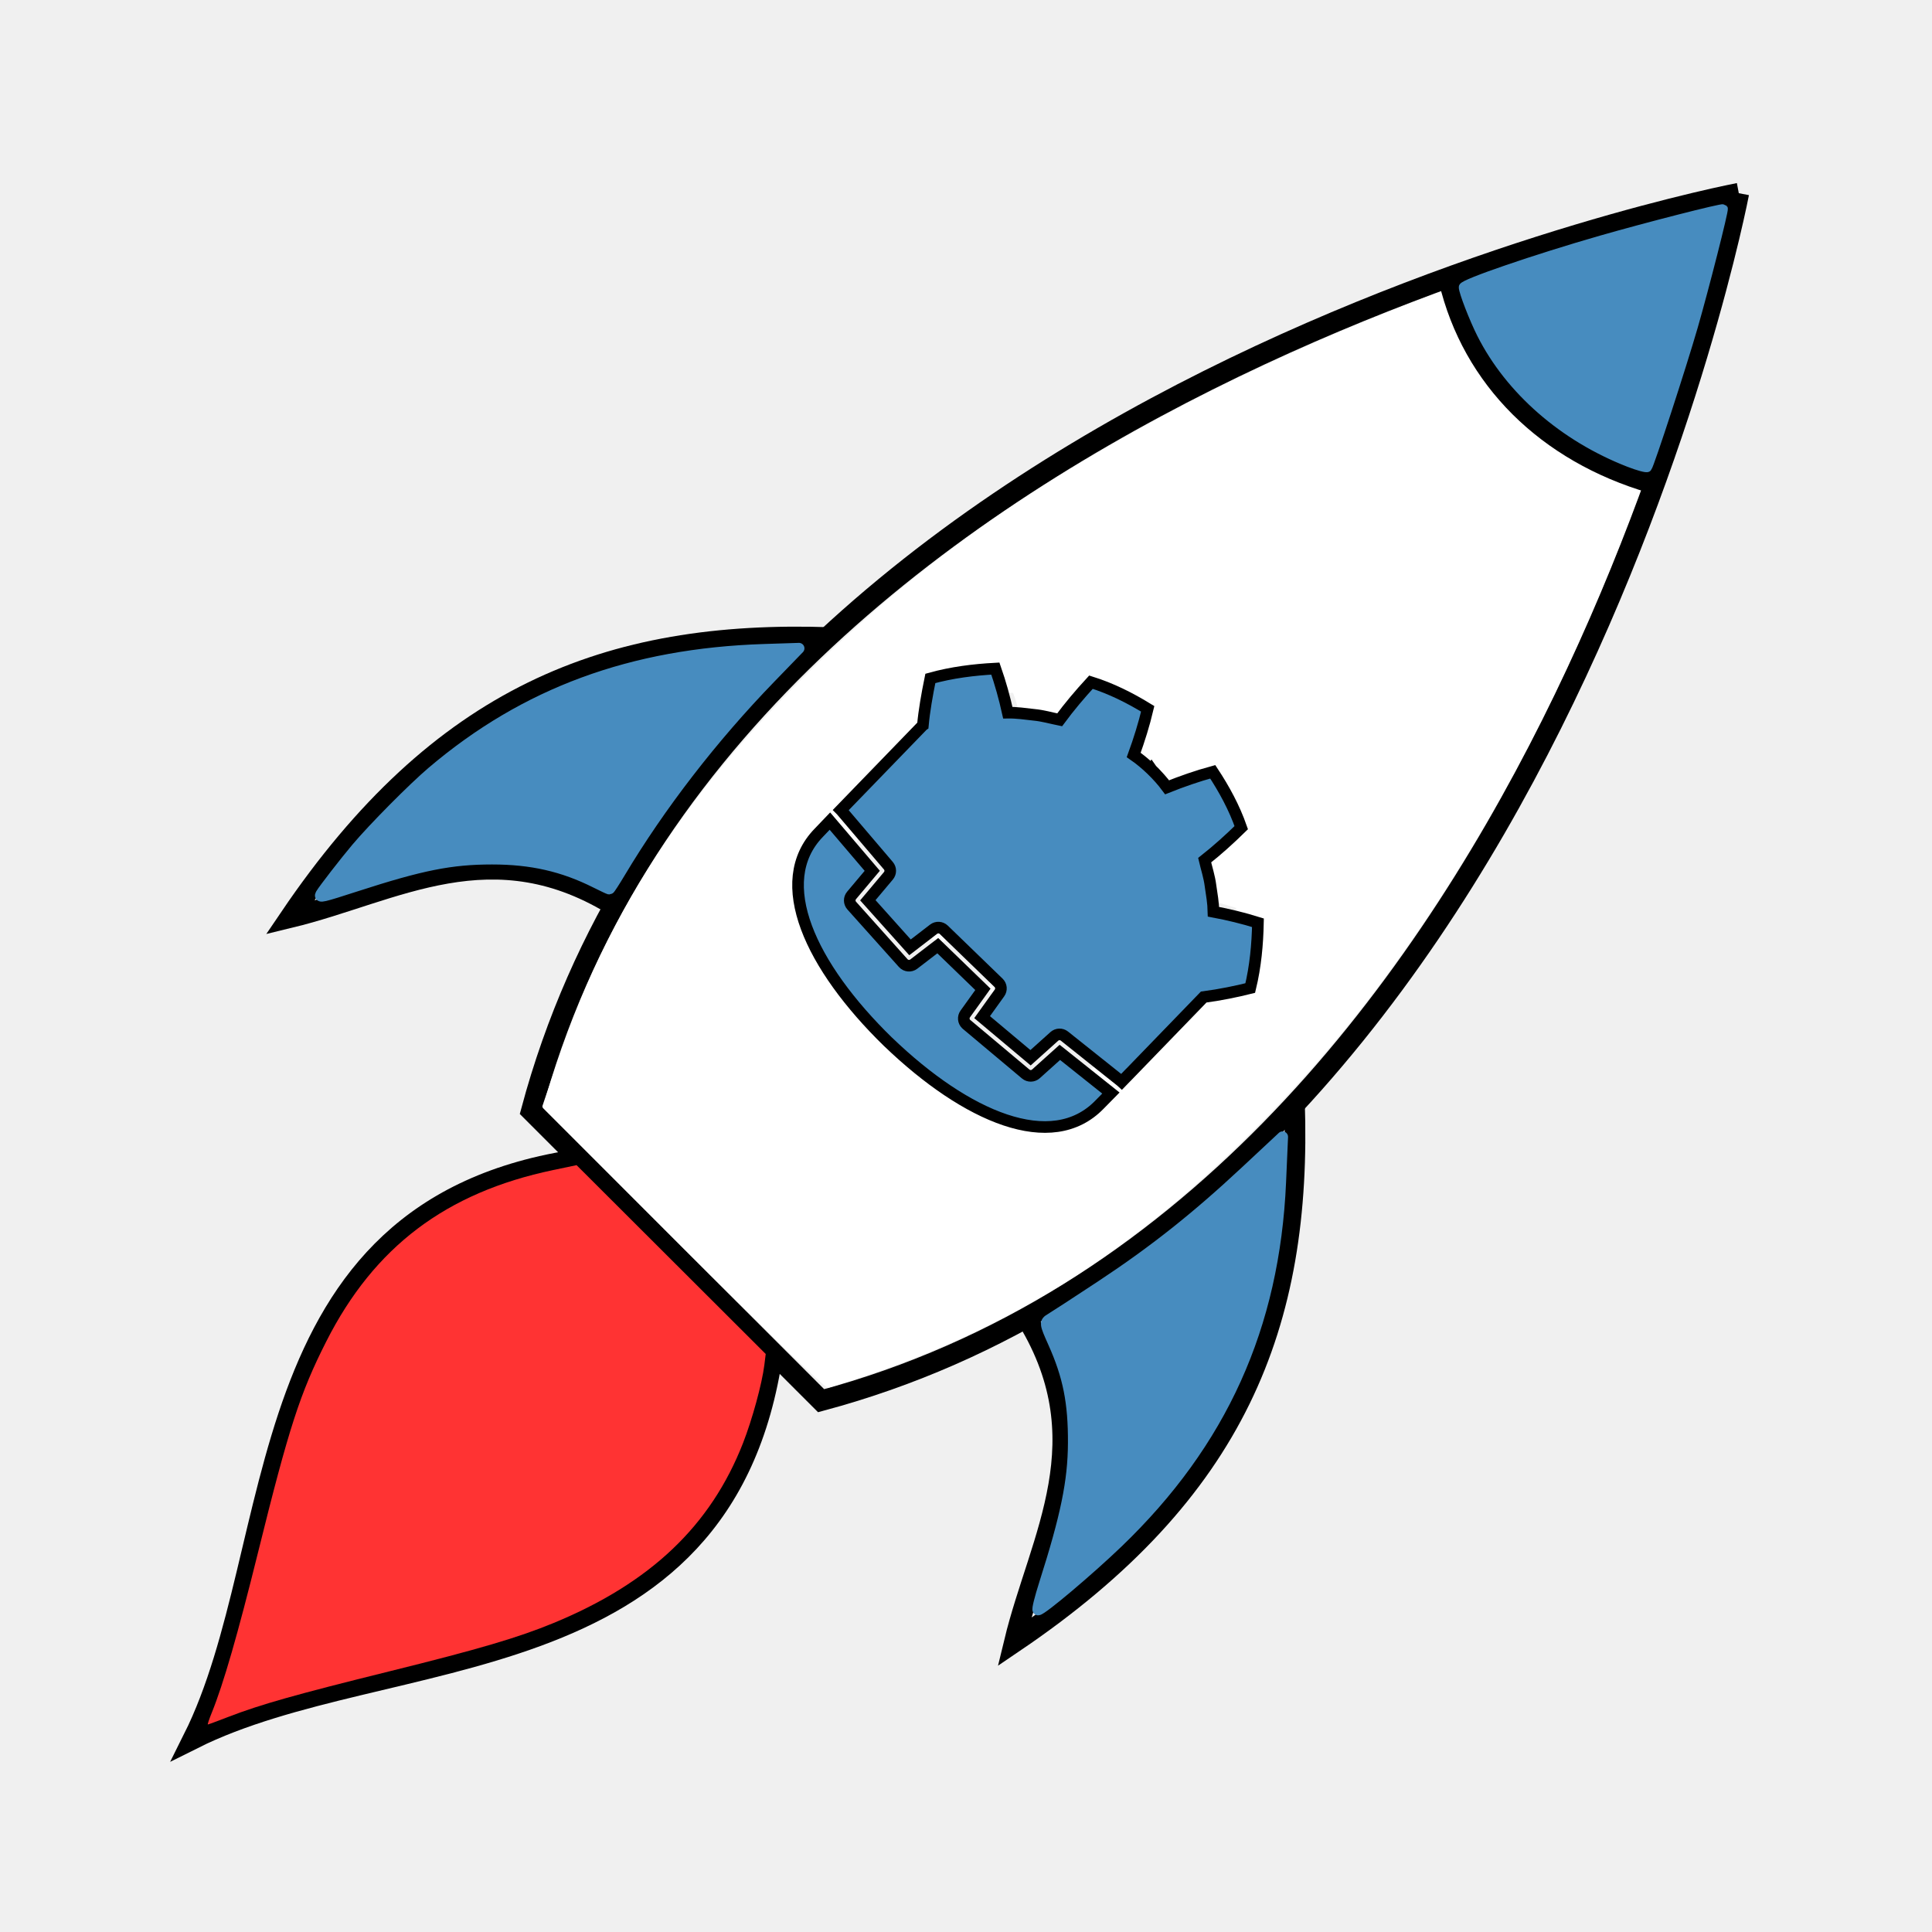
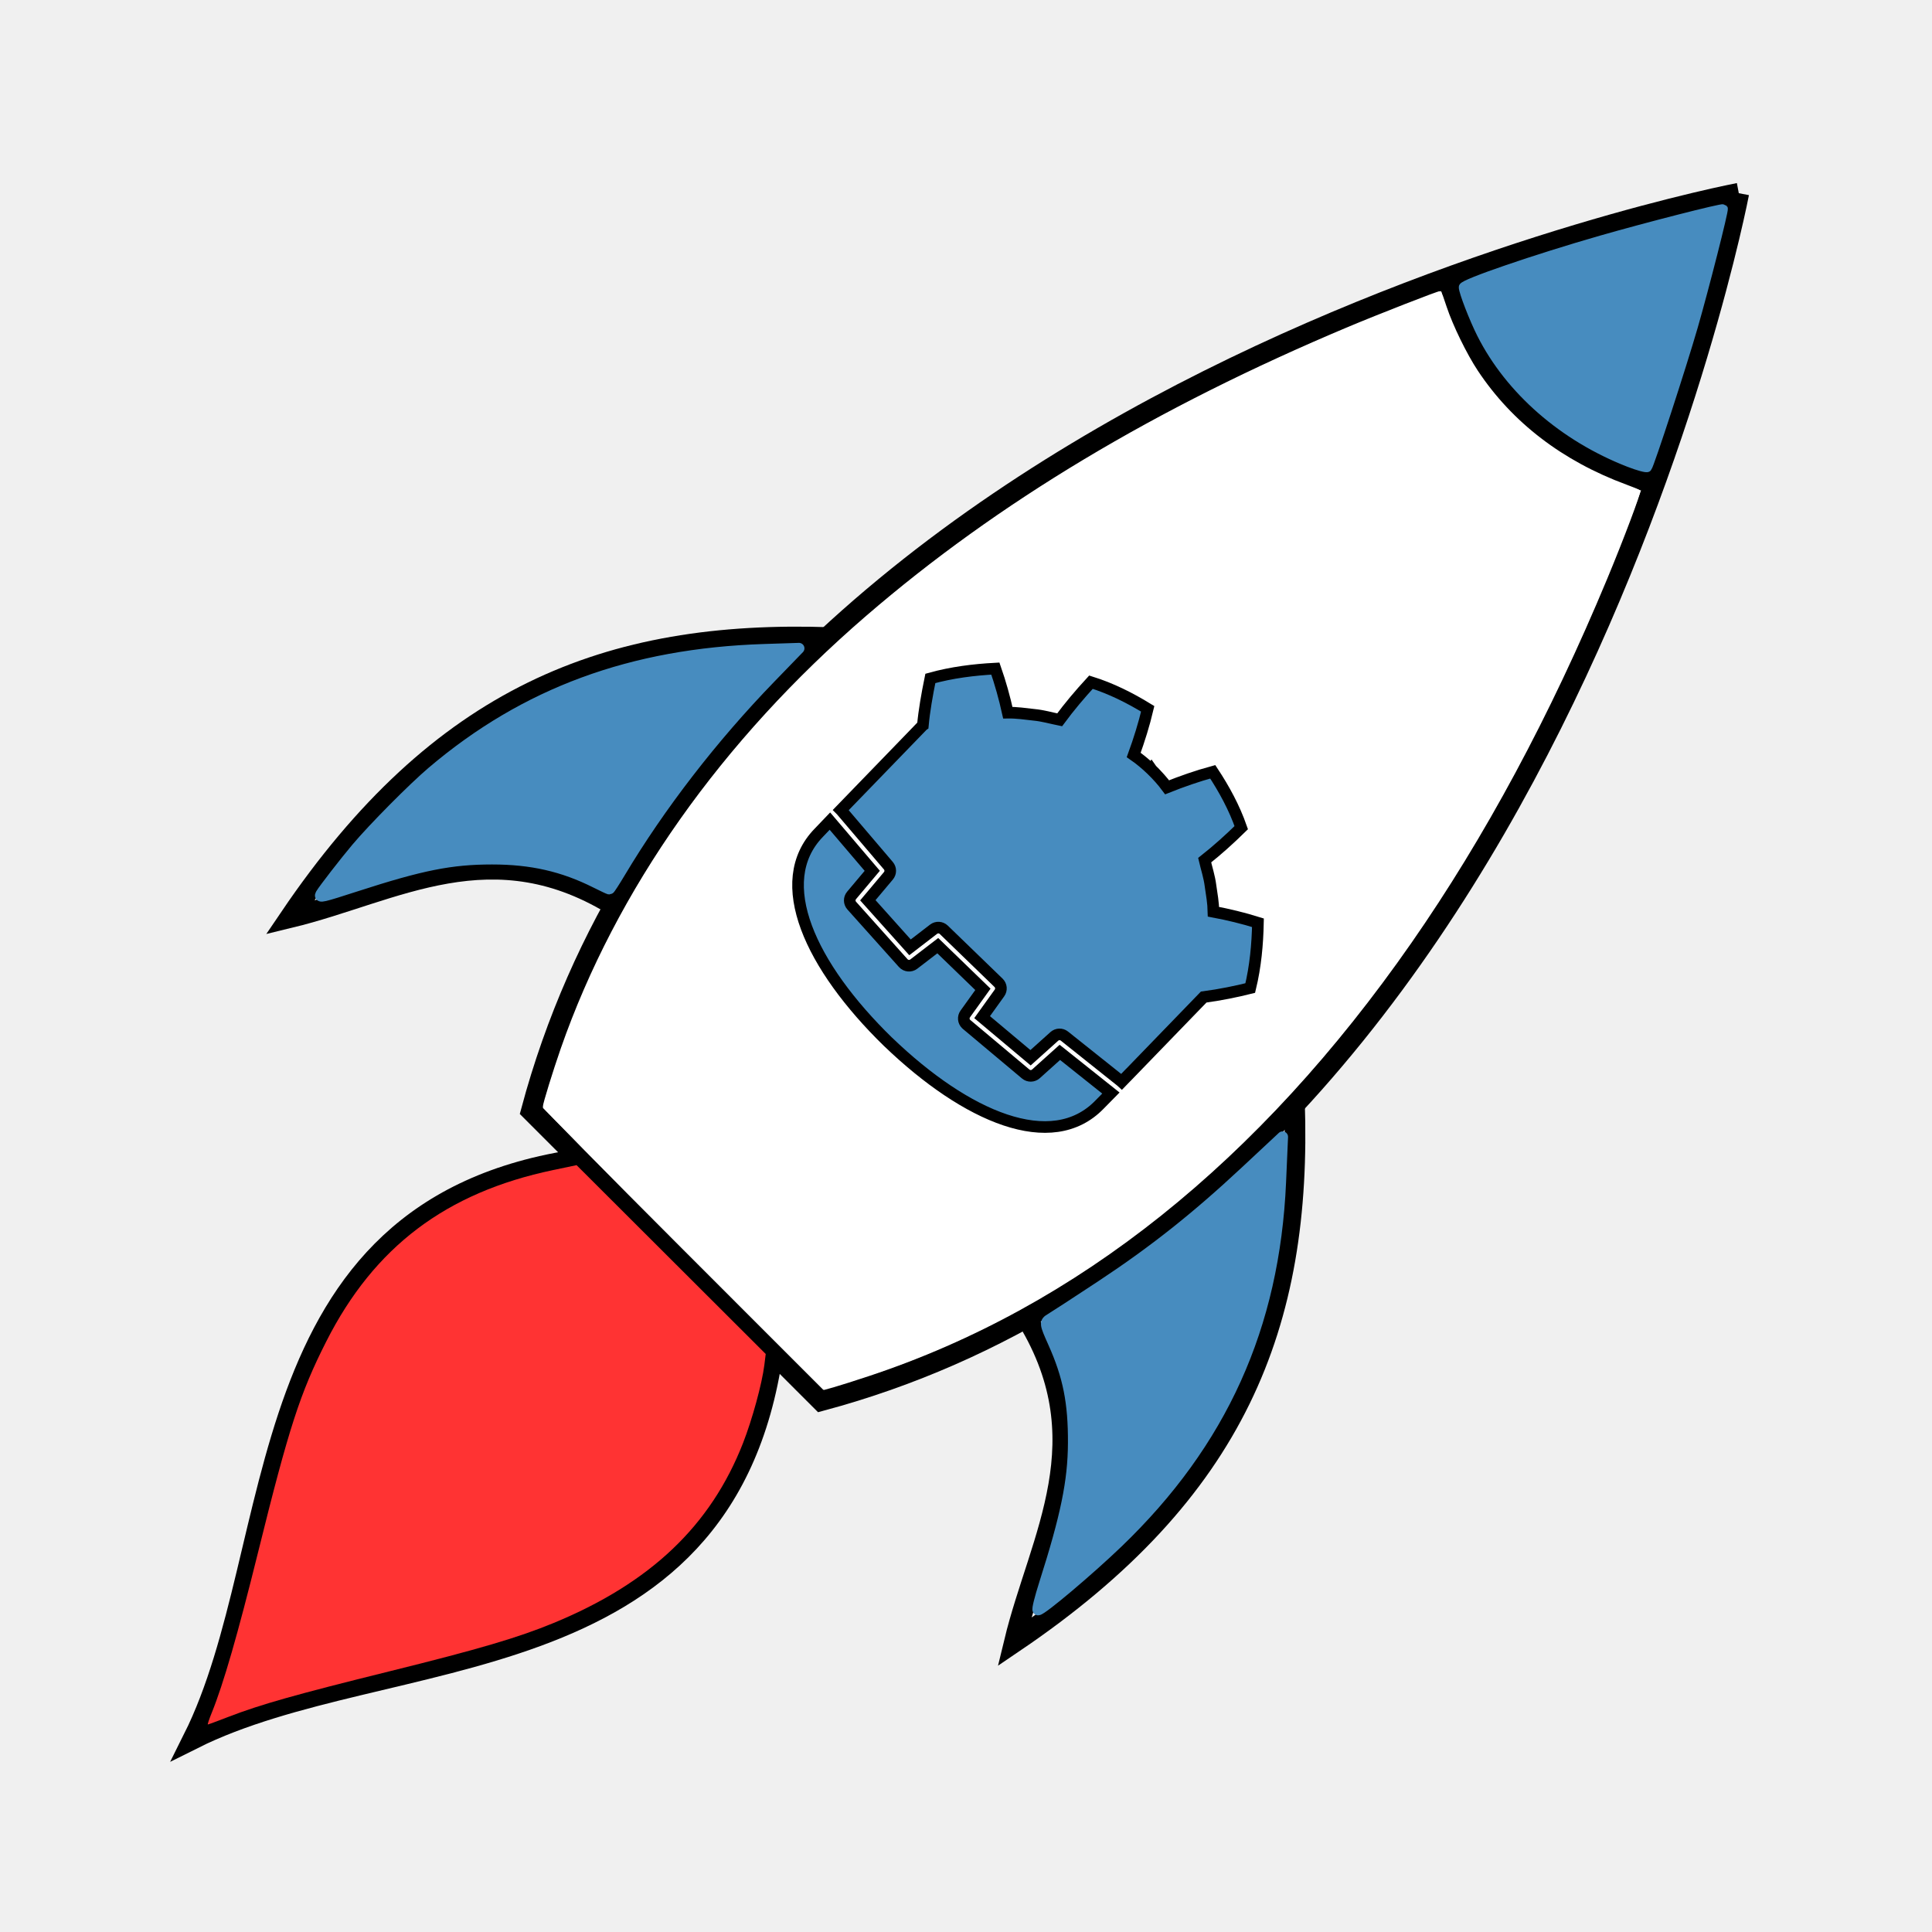
<svg xmlns="http://www.w3.org/2000/svg" width="200.0px" height="200.0px" viewBox="0 0 200.0 200.0" version="1.1" id="SVGRoot">
  <defs id="defs6056" />
  <g id="layer1">
    <path style="fill:none;stroke:#000000;stroke-width:2.135;stroke-linecap:butt;stroke-linejoin:miter;stroke-dasharray:none;stroke-opacity:1" d="m 180,20 c 0,0 -104.904,20 -125,95 l 30,30 C 160,124.904 180,20 180,20" id="path7792" />
    <path style="fill:none;stroke:#000000;stroke-width:2.135;stroke-linecap:butt;stroke-linejoin:miter;stroke-opacity:1;stroke-dasharray:none" d="m 60,120 c -35,5 -30,40 -40,60 20,-10 55,-5 60,-40 v 0 0" id="path7852" />
    <path style="fill:none;stroke:#000000;stroke-width:2.135;stroke-linecap:butt;stroke-linejoin:miter;stroke-opacity:1;stroke-dasharray:none" d="M 86,66 C 62.819,65.199 45.512,72.101 30,95 40.891,92.368 51.012,85.729 64,94 v 0" id="path7872" />
    <path style="fill:none;stroke:#000000;stroke-width:2.135;stroke-linecap:butt;stroke-linejoin:miter;stroke-opacity:1;stroke-dasharray:none" d="m 134,114 c 0.801,23.181 -6.101,40.488 -29,56 2.632,-10.891 9.271,-21.012 1,-34 v 0" id="path7872-6" />
    <path style="font-variation-settings:'wght' 524;fill:#ff3333;fill-rule:evenodd;stroke:#ff3333;stroke-width:0;stroke-linecap:round;stroke-linejoin:round;stroke-dashoffset:7.022;fill-opacity:1;stroke-opacity:1;stroke-dasharray:none" d="m 21.919,177.307 c 1.216,-2.999 2.691,-8.113 4.803,-16.642 3.193,-12.901 4.339,-16.44 7.057,-21.806 4.958,-9.786 12.401,-15.41 23.471,-17.732 l 2.437,-0.511 9.79,9.774 9.79,9.774 -0.143,1.152 c -0.239,1.921 -1.251,5.626 -2.203,8.062 -3.347,8.567 -9.587,14.496 -19.61,18.633 -3.666,1.513 -7.732,2.711 -16.918,4.985 -9.8,2.426 -13.427,3.451 -16.741,4.731 -1.126,0.435 -2.086,0.79 -2.135,0.79 -0.049,0 0.132,-0.544 0.401,-1.209 z" id="path9364" />
    <path style="font-variation-settings:'wght' 524;fill:#478cbf;fill-opacity:1;fill-rule:evenodd;stroke:#478cbf;stroke-width:1.134;stroke-linecap:round;stroke-linejoin:round;stroke-dasharray:none;stroke-dashoffset:7.022;stroke-opacity:1" d="m 108.126,163.952 c 2.23,-6.986 2.973,-10.599 2.994,-14.556 0.022,-4.214 -0.524,-6.949 -2.075,-10.407 -0.894,-1.993 -0.907,-2.102 -0.292,-2.464 0.354,-0.208 2.701,-1.736 5.216,-3.396 5.468,-3.609 9.863,-7.092 15,-11.889 l 3.803,-3.551 -0.206,4.696 c -0.657,14.934 -6.092,26.96 -16.859,37.303 -2.97,2.853 -7.839,6.965 -8.247,6.965 -0.108,0 0.192,-1.216 0.667,-2.702 z" id="path9626" />
-     <path style="font-variation-settings:'wght' 524;fill:#ffffff;fill-opacity:1;fill-rule:evenodd;stroke:#ffffff;stroke-width:0.378;stroke-linecap:round;stroke-linejoin:round;stroke-dasharray:none;stroke-dashoffset:7.022;stroke-opacity:1" d="m 70.845,129.055 -14.507,-14.524 1.525,-4.532 C 62.865,95.131 70.652,82.941 83.151,70.41 93.78,59.755 105.124,51.485 120.37,43.28 c 12.145,-6.537 26.704,-12.601 40.706,-16.954 5.775,-1.796 16.969,-4.766 17.178,-4.557 0.203,0.203 -2.845,11.615 -4.568,17.106 -9.943,31.683 -24.628,58.063 -42.579,76.488 -14.017,14.387 -27.4,22.676 -45.372,28.102 -0.21,0.063 -6.91,-6.421 -14.889,-14.409 z m 41.426,-17.84 c 0.796,-0.385 1.811,-1.088 2.257,-1.563 l 0.81,-0.862 -0.839,-0.667 c -0.462,-0.367 -1.544,-1.227 -2.404,-1.912 l -1.565,-1.245 -1.067,1.034 c -0.587,0.569 -1.199,1.034 -1.36,1.034 -0.328,0 -4.78,-3.58 -5.438,-4.372 -0.34,-0.409 -0.244,-0.741 0.494,-1.708 l 0.915,-1.2 -1.951,-1.852 c -1.073,-1.018 -2.089,-1.902 -2.257,-1.964 -0.169,-0.062 -0.835,0.291 -1.482,0.784 l -1.176,0.897 -2.48,-2.828 -2.48,-2.828 1.075,-1.338 1.075,-1.338 -2.008,-2.288 c -2.264,-2.579 -2.348,-2.576 -3.94,0.134 -2.291,3.9 -0.27,9.656 5.587,15.918 6.62,7.077 13.82,10.3 18.234,8.164 z m 7.393,-6.97 c 2.436,-2.56 3.899,-3.836 4.401,-3.837 0.413,-0.001 1.328,-0.162 2.033,-0.358 1.393,-0.387 1.446,-0.507 1.855,-4.226 l 0.217,-1.971 -1.154,-0.351 c -0.635,-0.193 -1.563,-0.441 -2.062,-0.551 -0.828,-0.182 -0.929,-0.394 -1.137,-2.385 l -0.229,-2.185 1.399,-1.162 c 0.769,-0.639 1.399,-1.438 1.399,-1.775 0,-0.765 -2.046,-4.908 -2.424,-4.908 -0.153,0 -0.945,0.235 -1.76,0.523 -1.99,0.702 -2.071,0.686 -3.583,-0.72 l -1.317,-1.224 0.532,-1.793 c 0.293,-0.986 0.532,-1.919 0.532,-2.073 0,-0.396 -4.026,-2.382 -4.829,-2.382 -0.366,0 -1.227,0.685 -1.913,1.523 l -1.248,1.523 -2.171,-0.39 -2.171,-0.39 -0.43,-1.686 c -0.236,-0.927 -0.515,-1.771 -0.619,-1.875 -0.203,-0.203 -5.334,0.487 -5.81,0.78 -0.157,0.097 -0.39,1.076 -0.519,2.175 -0.232,1.975 -0.278,2.044 -3.919,5.725 l -3.685,3.726 2.016,2.362 c 1.109,1.299 2.093,2.562 2.187,2.806 0.094,0.244 -0.238,0.929 -0.737,1.522 -0.499,0.593 -0.9,1.183 -0.891,1.313 0.009,0.129 0.855,1.158 1.88,2.286 l 1.864,2.051 1.283,-0.978 1.283,-0.978 2.664,2.664 2.664,2.664 -0.771,1.043 c -0.424,0.573 -0.771,1.192 -0.771,1.375 0,0.183 0.965,1.139 2.144,2.124 l 2.144,1.791 1.098,-1.064 c 0.604,-0.585 1.247,-1.057 1.43,-1.048 0.183,0.009 1.43,0.943 2.773,2.076 1.342,1.133 2.5,2.067 2.572,2.076 0.072,0.009 1.774,-1.71 3.781,-3.819 z" id="path9628" />
    <path style="font-variation-settings:'wght' 524;fill:#478cbf;fill-opacity:1;fill-rule:evenodd;stroke:#478cbf;stroke-width:1.134;stroke-linecap:round;stroke-linejoin:round;stroke-dasharray:none;stroke-dashoffset:7.022;stroke-opacity:1" d="m 33.224,92.562 c 0.309,-0.522 2.477,-3.319 3.684,-4.752 1.764,-2.096 5.868,-6.234 7.844,-7.911 9.625,-8.166 20.633,-12.223 34.365,-12.666 l 3.592,-0.116 -2.979,3.075 c -5.973,6.165 -11.416,13.212 -15.552,20.137 -0.558,0.934 -1.053,1.699 -1.1,1.699 -0.047,0 -0.673,-0.295 -1.391,-0.655 -3.403,-1.707 -6.669,-2.452 -10.753,-2.45 -4.241,0.001 -7.315,0.614 -14.073,2.804 -3.531,1.144 -3.865,1.221 -3.637,0.836 z" id="path9699" />
    <path style="fill:none;stroke:#000000;stroke-width:2.135;stroke-linecap:butt;stroke-linejoin:miter;stroke-dasharray:none;stroke-opacity:1" d="m 150,29 c 2.407,10.207 10.138,17.82 21,21 h -1" id="path11222" />
    <path style="font-variation-settings:'wght' 524;fill:#478cbf;fill-opacity:1;fill-rule:evenodd;stroke:#478cbf;stroke-width:0.915;stroke-linecap:round;stroke-linejoin:round;stroke-dasharray:none;stroke-dashoffset:7.022;stroke-opacity:1" d="m 168.601,47.881 c -6.752,-2.635 -12.309,-7.48 -15.249,-13.293 -0.799,-1.579 -1.883,-4.377 -1.883,-4.86 0,-0.377 7.479,-2.94 14.282,-4.894 4.735,-1.36 12.545,-3.356 12.655,-3.234 0.107,0.118 -1.954,8.224 -3.109,12.228 -1.182,4.097 -4.515,14.317 -4.754,14.579 -0.086,0.094 -0.96,-0.142 -1.943,-0.526 z" id="path11341" />
+     <path style="font-variation-settings:'wght' 524;fill:#ffffff;fill-opacity:1;fill-rule:evenodd;stroke:#ffffff;stroke-width:0.3;stroke-linecap:round;stroke-linejoin:round;stroke-dashoffset:7.022;stroke-dasharray:none;stroke-opacity:1" d="m 70.824,129.257 c -8.016,-8.016 -14.475,-14.579 -14.475,-14.707 0,-0.293 1.042,-3.663 1.84,-5.954 5.717,-16.394 16.611,-31.827 31.581,-44.735 13.603,-11.729 29.89,-21.493 49.856,-29.885 3.156,-1.326 9.387,-3.757 9.456,-3.688 0.022,0.022 0.262,0.706 0.532,1.519 0.652,1.96 2.092,4.91 3.25,6.656 3.565,5.373 8.807,9.394 15.443,11.842 0.666,0.246 1.26,0.488 1.321,0.539 0.128,0.107 -1.653,4.845 -3.391,9.022 -5.904,14.186 -12.667,26.761 -20.255,37.662 -15.728,22.596 -34.539,37.628 -56.013,44.759 -1.516,0.504 -3.188,1.035 -3.714,1.181 l -0.957,0.265 z m 39.574,-12.194 c 1.459,-0.344 2.62,-1.053 4.149,-2.534 0.758,-0.734 1.378,-1.375 1.378,-1.423 0,-0.089 -5.535,-4.555 -6.025,-4.861 -0.242,-0.151 -0.407,-0.041 -1.693,1.134 -0.783,0.716 -1.456,1.301 -1.494,1.301 -0.059,0 -5.518,-4.52 -6.104,-5.054 -0.156,-0.142 -0.005,-0.426 0.925,-1.736 l 1.111,-1.566 -2.659,-2.58 c -1.463,-1.419 -2.731,-2.597 -2.818,-2.619 -0.087,-0.021 -0.79,0.447 -1.561,1.04 -0.771,0.593 -1.442,1.08 -1.491,1.081 -0.049,0.001 -1.133,-1.163 -2.408,-2.587 -1.275,-1.424 -2.499,-2.782 -2.719,-3.018 L 88.588,93.214 89.708,91.894 c 0.616,-0.726 1.202,-1.418 1.302,-1.538 0.16,-0.192 -0.113,-0.566 -2.259,-3.093 -1.343,-1.581 -2.531,-2.965 -2.64,-3.076 -0.177,-0.179 -0.322,-0.072 -1.279,0.941 -2.156,2.282 -2.827,3.813 -2.828,6.455 -0.002,2.326 0.474,4.113 1.806,6.791 2.321,4.666 7.07,10.021 12.415,13.995 3.377,2.511 6.655,4.136 9.481,4.7 1.221,0.244 3.645,0.24 4.693,-0.007 z m 10.209,-8.729 c 4.277,-4.433 4.348,-4.499 4.973,-4.586 0.523,-0.073 2.022,-0.374 4.085,-0.819 0.34,-0.073 0.372,-0.154 0.634,-1.576 0.354,-1.919 0.554,-3.811 0.554,-5.237 v -1.127 l -1.513,-0.417 c -0.832,-0.229 -1.859,-0.49 -2.281,-0.58 l -0.768,-0.163 -0.084,-0.619 c -0.166,-1.232 -0.466,-2.915 -0.601,-3.375 -0.137,-0.466 -0.129,-0.478 0.705,-1.206 0.464,-0.405 1.321,-1.197 1.905,-1.762 l 1.062,-1.026 -0.431,-1.129 c -0.476,-1.249 -1.438,-3.136 -2.325,-4.561 -0.463,-0.744 -0.645,-0.929 -0.914,-0.931 -0.185,-0.002 -1.291,0.321 -2.458,0.716 l -2.122,0.719 -0.823,-0.957 c -0.453,-0.526 -0.92,-1 -1.038,-1.053 -0.118,-0.053 -0.387,-0.241 -0.598,-0.418 l -0.382,-0.322 0.404,-1.263 c 0.222,-0.694 0.535,-1.775 0.695,-2.4 0.339,-1.329 0.471,-1.121 -1.38,-2.169 -1.752,-0.991 -4.475,-2.14 -5.07,-2.14 -0.211,0 -1.11,0.982 -3.171,3.466 l -0.277,0.333 -1.27,-0.224 c -0.698,-0.123 -1.716,-0.267 -2.262,-0.32 l -0.992,-0.096 -0.296,-1.143 c -0.163,-0.629 -0.466,-1.651 -0.673,-2.272 l -0.377,-1.129 -1.514,0.086 c -2.717,0.155 -6.18,0.858 -6.311,1.28 -0.078,0.251 -0.714,3.937 -0.774,4.482 -0.029,0.269 -1.156,1.519 -4.343,4.819 -2.367,2.45 -4.322,4.507 -4.345,4.571 -0.023,0.063 1.127,1.484 2.555,3.158 1.428,1.673 2.615,3.093 2.637,3.153 0.022,0.061 -0.508,0.76 -1.177,1.554 -0.669,0.794 -1.216,1.494 -1.216,1.555 0,0.085 2.499,2.938 4.979,5.685 0.056,0.062 0.785,-0.41 1.619,-1.049 l 1.517,-1.163 0.952,0.914 c 2.229,2.14 4.785,4.684 4.785,4.764 0,0.047 -0.455,0.714 -1.01,1.481 -0.556,0.768 -0.994,1.471 -0.975,1.564 0.019,0.092 1.331,1.254 2.915,2.581 l 2.88,2.412 0.57,-0.496 c 0.314,-0.273 0.989,-0.871 1.5,-1.329 l 0.93,-0.833 3.151,2.534 c 1.733,1.394 3.213,2.54 3.289,2.547 0.076,0.007 2.09,-2.011 4.477,-4.485 z" id="path1344" />
  </g>
  <g id="layer3">
    <path d="m 109.715,108.941 -2.476,2.225 c -0.299,0.268 -0.749,0.276 -1.056,0.018 l -6.123,-5.135 c -0.014,-0.012 -0.03,-0.025 -0.043,-0.039 -0.285,-0.275 -0.328,-0.722 -0.093,-1.048 l 1.827,-2.545 -4.673,-4.523 -2.484,1.909 c -0.334,0.257 -0.811,0.213 -1.091,-0.101 l -5.332,-5.952 c -0.268,-0.299 -0.275,-0.749 -0.017,-1.056 L 90.296,90.146 85.912,85 c -0.5,0.522 -1.046,1.096 -1.156,1.21 -4.942,5.106 -0.84,13.83 7.18,21.648 l 0.011,0.009 0.011,0.009 c 8.075,7.761 16.926,11.574 21.868,6.468 0.112,-0.115 0.668,-0.675 1.174,-1.192 z" style="fill:#478cbf;fill-opacity:1;fill-rule:nonzero;stroke:#000000;stroke-width:1.202;stroke-opacity:1;stroke-dasharray:none" id="path88-5" />
    <path d="m 95.534,75.078 -6.832,7.058 -0.868,0.896 -0.79,0.816 c 0.015,0.015 0.031,0.032 0.046,0.049 l 4.875,5.723 c 0.255,0.3 0.257,0.74 0.004,1.041 l -2.131,2.534 4.366,4.874 2.443,-1.878 c 0.317,-0.243 0.764,-0.218 1.051,0.06 l 5.673,5.491 c 0.287,0.278 0.327,0.724 0.094,1.049 l -1.797,2.503 5.014,4.205 2.463,-2.213 c 0.294,-0.262 0.733,-0.276 1.041,-0.031 l 5.877,4.684 c 0.017,0.014 0.034,0.029 0.05,0.044 l 0.677,-0.7 0.004,0.001 7.811,-8.07 c 1.68,-0.22 3.414,-0.578 4.82,-0.931 0.544,-2.242 0.751,-4.514 0.797,-6.761 -1.516,-0.474 -3.07,-0.851 -4.604,-1.138 -0.018,-0.918 -0.177,-1.809 -0.309,-2.708 -0.113,-0.901 -0.397,-1.756 -0.603,-2.631 1.329,-1.049 2.558,-2.159 3.789,-3.366 -0.72,-2.064 -1.763,-3.981 -2.951,-5.782 -1.587,0.431 -3.204,0.996 -4.726,1.605 -0.478,-0.648 -1.017,-1.238 -1.585,-1.801 l 8.3e-4,-8.51e-4 c -0.005,-0.005 -0.008,-0.006 -0.011,-0.009 -0.002,-0.003 -0.007,-0.008 -0.009,-0.011 l -8.3e-4,8.49e-4 c -0.583,-0.549 -1.189,-1.069 -1.852,-1.526 0.56,-1.541 1.072,-3.175 1.45,-4.777 -1.838,-1.128 -3.788,-2.108 -5.875,-2.76 -1.167,1.27 -2.236,2.535 -3.241,3.897 -0.883,-0.178 -1.745,-0.433 -2.65,-0.517 -0.902,-0.103 -1.799,-0.234 -2.717,-0.222 -0.337,-1.524 -0.764,-3.064 -1.287,-4.564 -2.245,0.119 -4.509,0.401 -6.732,1.017 -0.343,1.675 -0.643,3.401 -0.773,4.848 z" style="fill:#478cbf;fill-opacity:1;fill-rule:nonzero;stroke:#000000;stroke-width:1.202;stroke-dasharray:none;stroke-opacity:1" id="path84-6" />
  </g>
</svg>
